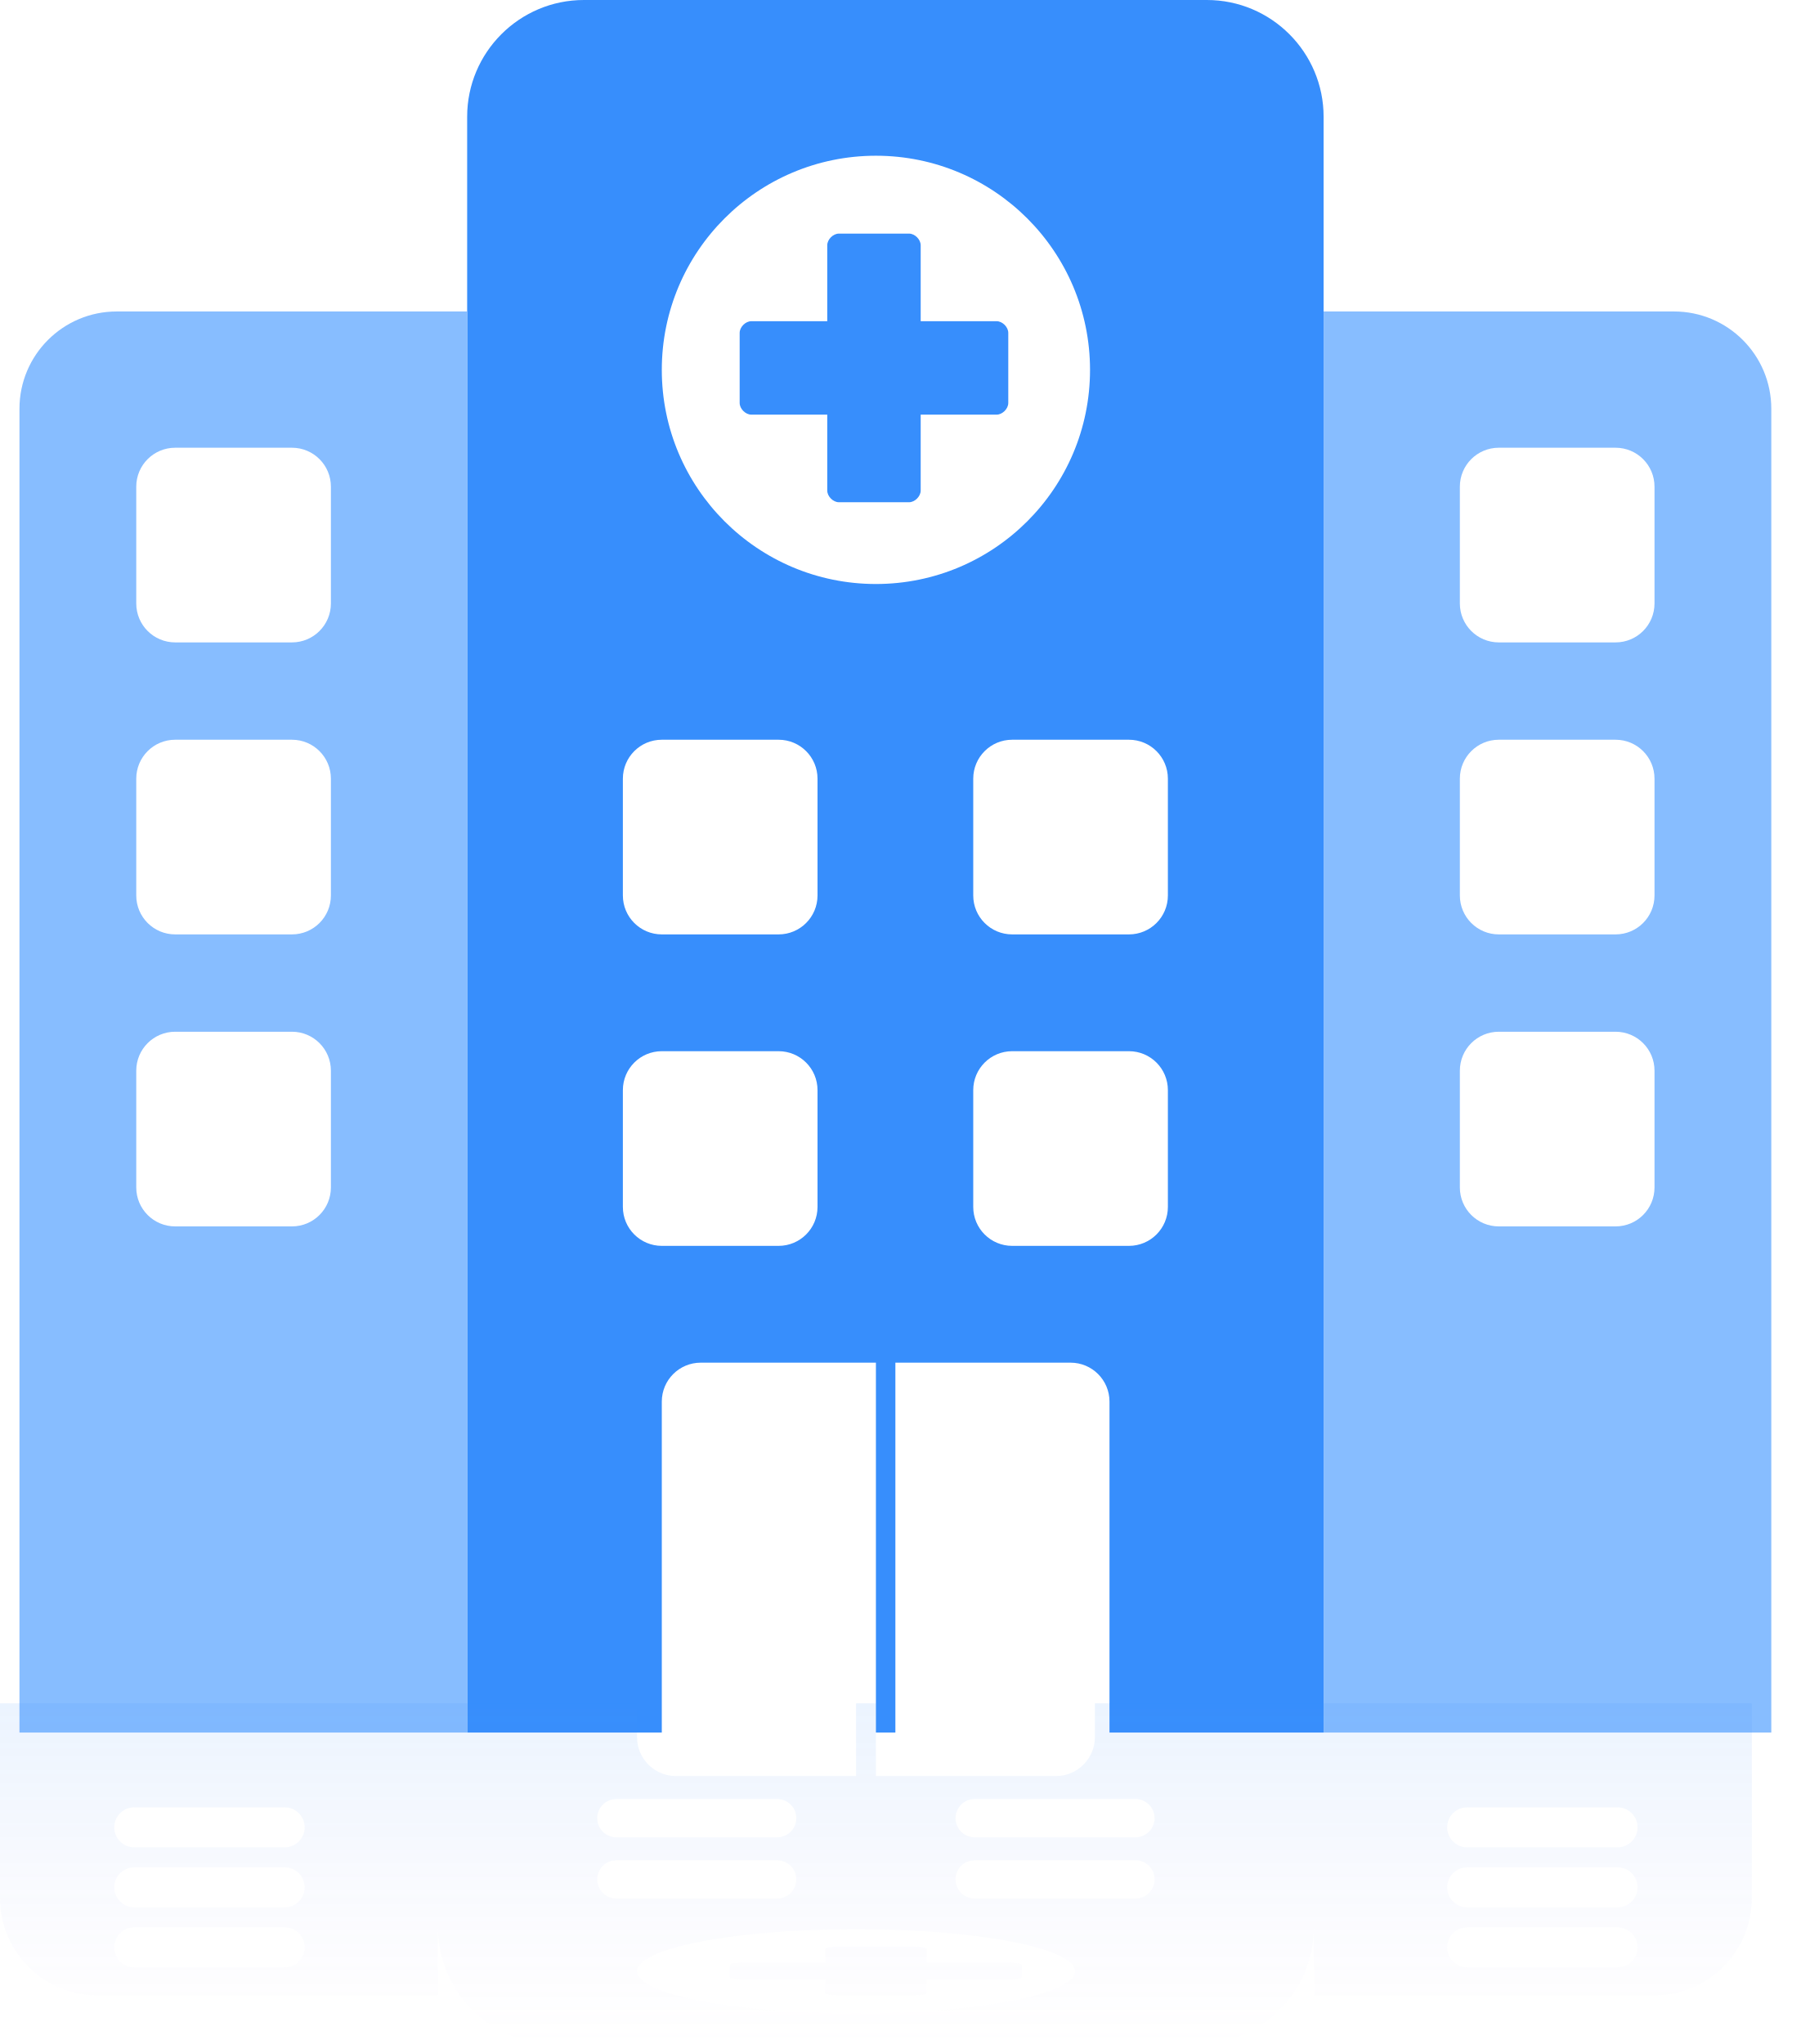
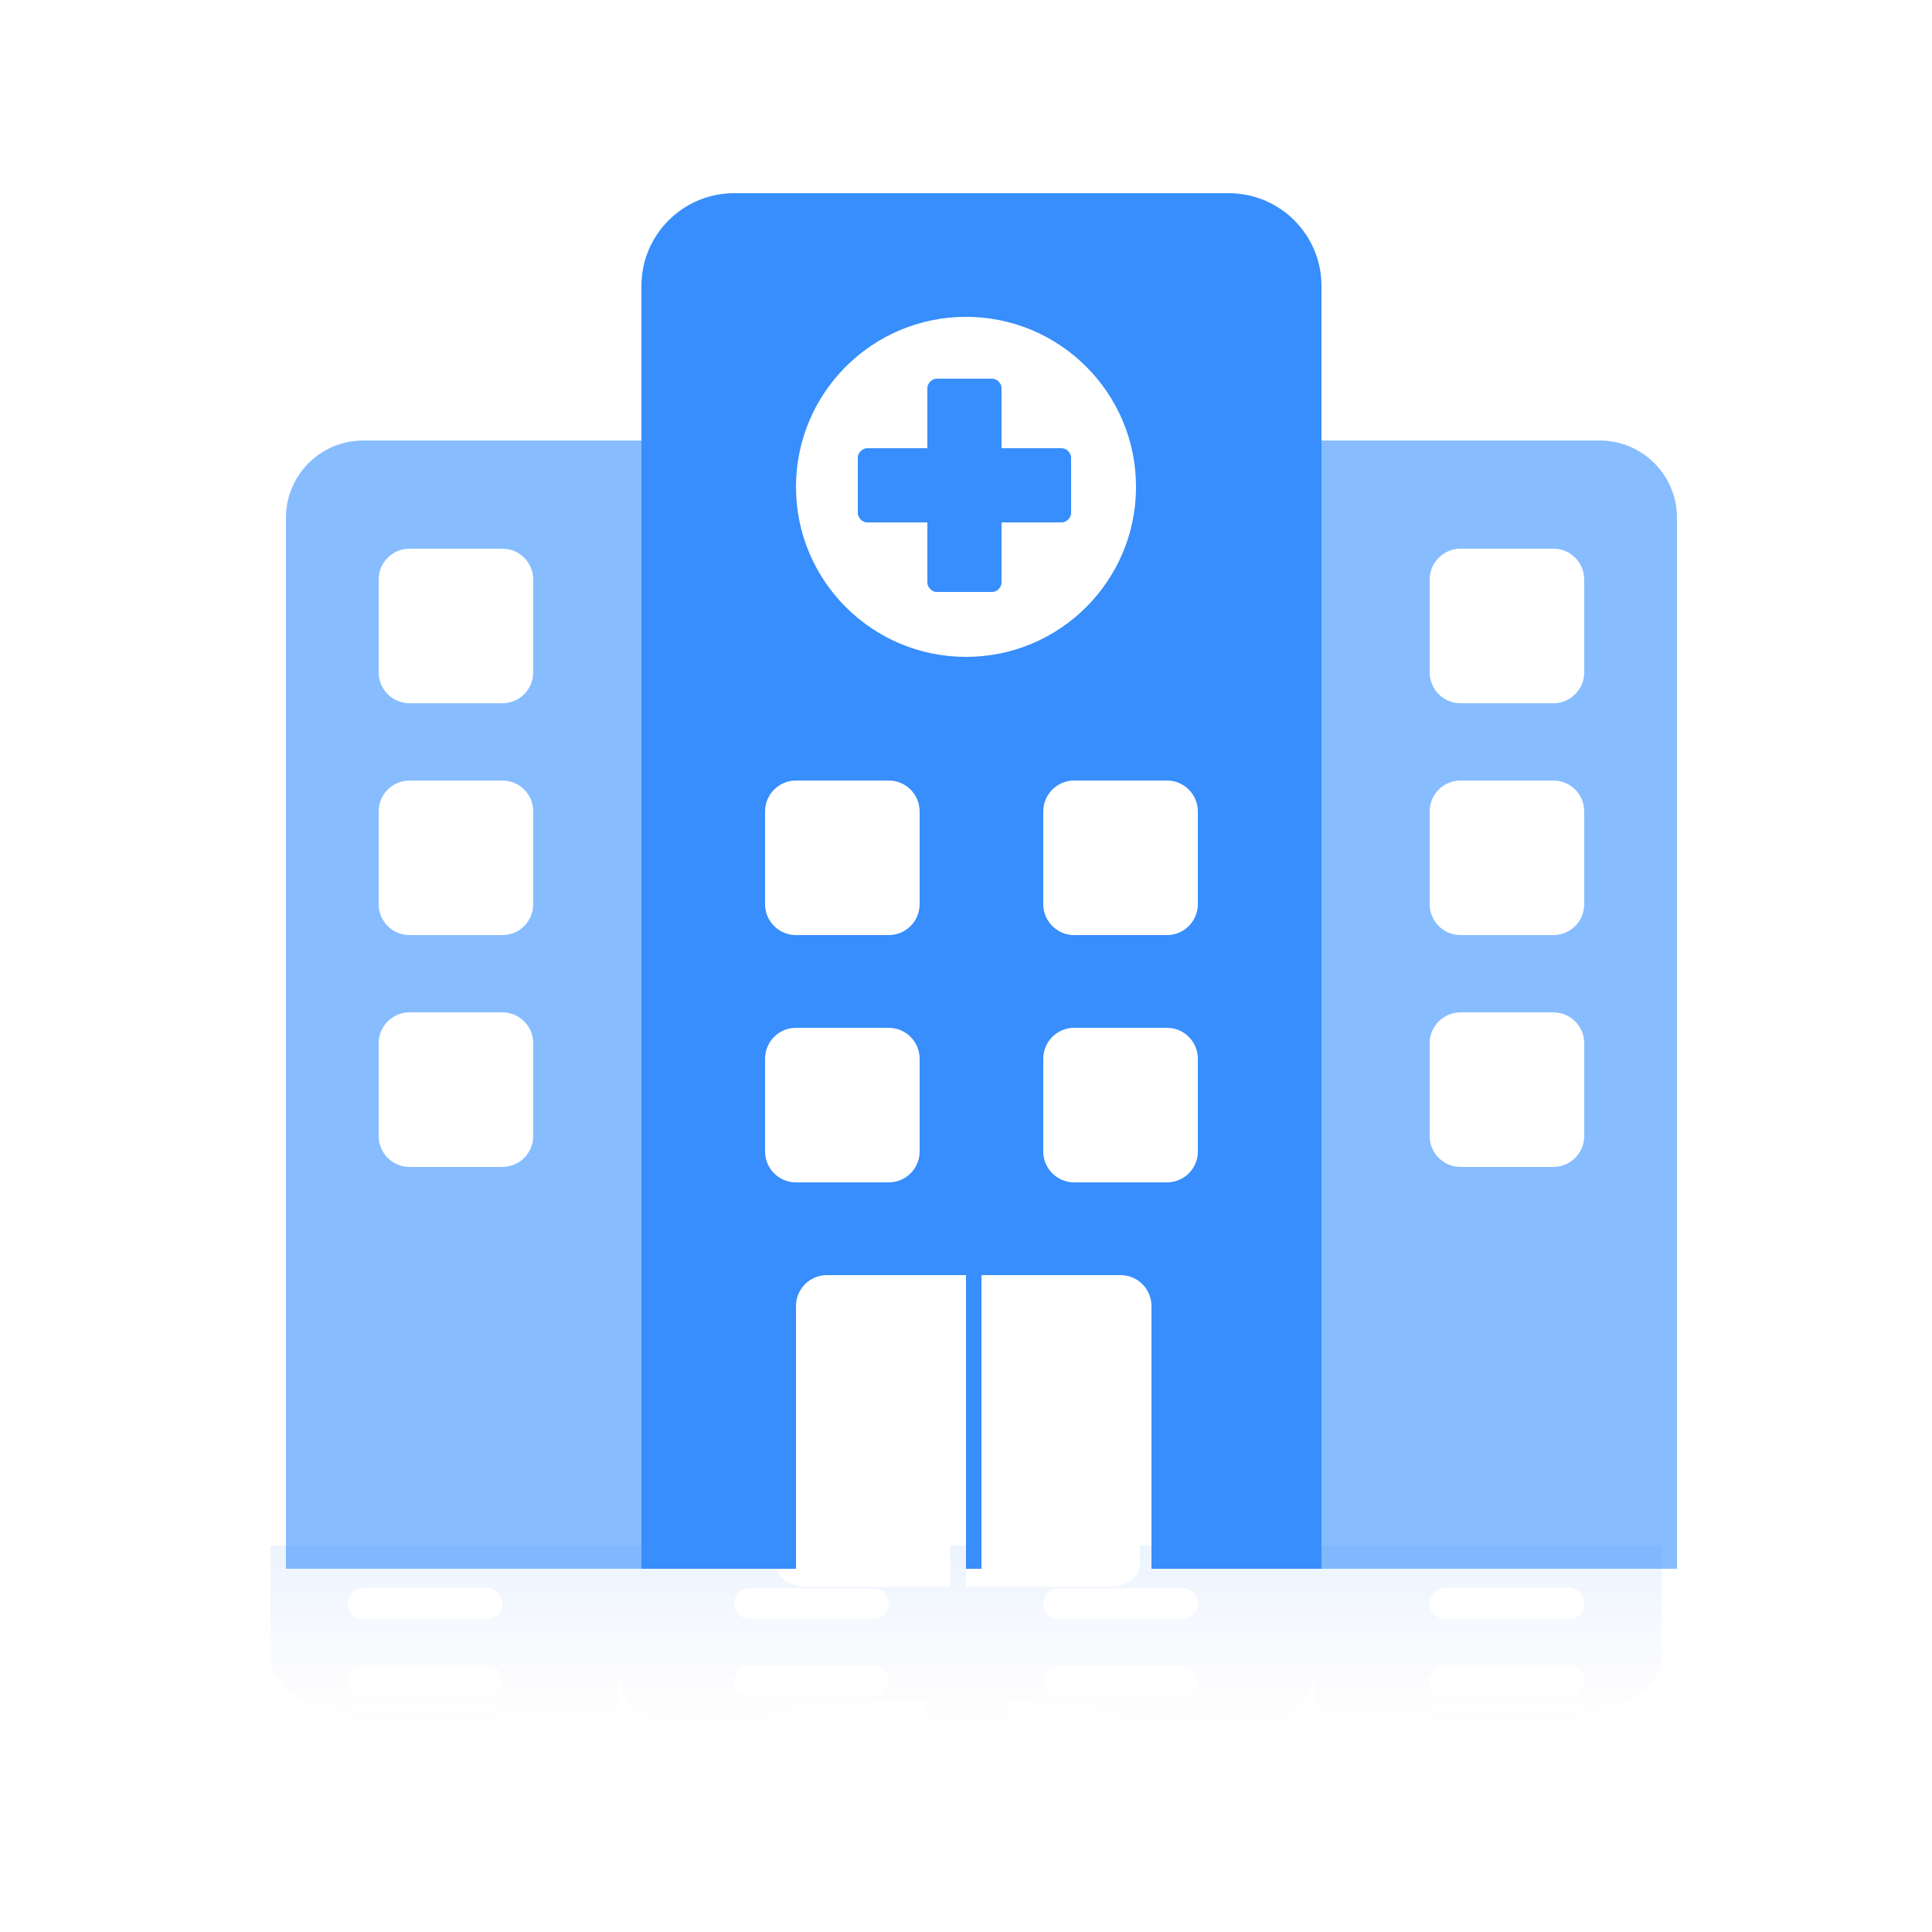
- <svg xmlns="http://www.w3.org/2000/svg" width="37px" height="42px" viewBox="0 0 37 42" version="1.1">
+ <svg xmlns="http://www.w3.org/2000/svg" width="50" height="50" viewBox="0 0 50 50">
  <defs>
-     <linearGradient x1="50%" y1="0%" x2="50%" y2="100%" id="linearGradient-1">
-       <stop stop-color="#FFFFFF" stop-opacity="0" offset="0%" />
-       <stop stop-color="#B392DB" stop-opacity="0.2" offset="99.517%" />
-     </linearGradient>
-     <linearGradient x1="50%" y1="0%" x2="50%" y2="100%" id="linearGradient-2">
-       <stop stop-color="#B69FE1" stop-opacity="0" offset="0%" />
-       <stop stop-color="#378EFC" stop-opacity="0.099" offset="98.986%" />
+     <linearGradient id="ic_hospicash-a" x1="50%" x2="50%" y1="0%" y2="100%">
+       <stop offset="0%" stop-color="#B69FE1" stop-opacity="0" />
+       <stop offset="98.986%" stop-color="#378EFC" stop-opacity=".099" />
    </linearGradient>
  </defs>
-   <g id="Page-1" stroke="none" stroke-width="1" fill="none" fill-rule="evenodd">
-     <g id="ic_hospicash" fill-rule="nonzero">
-       <g id="ic_hospicash-a-link" transform="translate(9, 0)" fill="#378EFC">
-         <path d="M15.8,0 C17.125,0 18.2,1.075 18.2,2.4 L18.2,35.6 L13.8,35.6 L13.8,28.8 C13.8,28.358 13.442,28 13,28 L9.4,28 L9.4,35.6 L9,35.6 L9,28 L5.4,28 C4.958,28 4.6,28.358 4.6,28.8 L4.6,28.8 L4.6,35.6 L0.6,35.6 L0.6,2.4 C0.6,1.075 1.675,0 3,0 L15.8,0 Z M7,21.6 L4.6,21.6 C4.158,21.6 3.8,21.958 3.8,22.4 L3.8,22.4 L3.8,24.8 C3.8,25.242 4.158,25.6 4.6,25.6 L4.6,25.6 L7,25.6 C7.442,25.6 7.8,25.242 7.8,24.8 L7.8,24.8 L7.8,22.4 C7.8,21.958 7.442,21.6 7,21.6 L7,21.6 Z M14.2,21.6 L11.8,21.6 C11.358,21.6 11,21.958 11,22.4 L11,22.4 L11,24.8 C11,25.242 11.358,25.6 11.8,25.6 L11.8,25.6 L14.2,25.6 C14.642,25.6 15,25.242 15,24.8 L15,24.8 L15,22.4 C15,21.958 14.642,21.6 14.2,21.6 L14.2,21.6 Z M7,15.2 L4.6,15.2 C4.158,15.2 3.8,15.558 3.8,16 L3.8,16 L3.8,18.4 C3.8,18.842 4.158,19.2 4.6,19.2 L4.6,19.2 L7,19.2 C7.442,19.2 7.8,18.842 7.8,18.4 L7.8,18.4 L7.8,16 C7.8,15.558 7.442,15.2 7,15.2 L7,15.2 Z M14.2,15.2 L11.8,15.2 C11.358,15.2 11,15.558 11,16 L11,16 L11,18.4 C11,18.842 11.358,19.2 11.8,19.2 L11.8,19.2 L14.2,19.2 C14.642,19.2 15,18.842 15,18.4 L15,18.4 L15,16 C15,15.558 14.642,15.2 14.2,15.2 L14.2,15.2 Z M9,3.2 C6.57,3.2 4.6,5.17 4.6,7.6 C4.6,10.03 6.57,12 9,12 C11.43,12 13.4,10.03 13.4,7.6 C13.4,5.17 11.43,3.2 9,3.2 Z" id="ic_hospicash-a" />
-       </g>
-       <path d="M17.24,10.32 L18.68,10.32 C18.8,10.32 18.92,10.2 18.92,10.08 L18.92,8.52 L20.48,8.52 C20.6,8.52 20.72,8.4 20.72,8.28 L20.72,6.84 C20.72,6.72 20.6,6.6 20.48,6.6 L18.92,6.6 L18.92,5.04 C18.92,4.92 18.8,4.8 18.68,4.8 L17.24,4.8 C17.12,4.8 17,4.92 17,5.04 L17,6.6 L15.44,6.6 C15.32,6.6 15.2,6.72 15.2,6.84 L15.2,8.28 C15.2,8.4 15.32,8.52 15.44,8.52 L17,8.52 L17,10.08 C17,10.2 17.12,10.32 17.24,10.32 Z" id="Path" fill="#378EFC" />
-       <path d="M34.4,6.4 C35.505,6.4 36.4,7.295 36.4,8.4 L36.4,35.6 L27.2,35.6 L27.2,6.4 L34.4,6.4 Z M33.2,21.2 L30.8,21.2 C30.358,21.2 30,21.558 30,22 L30,22 L30,24.4 C30,24.842 30.358,25.2 30.8,25.2 L30.8,25.2 L33.2,25.2 C33.642,25.2 34,24.842 34,24.4 L34,24.4 L34,22 C34,21.558 33.642,21.2 33.2,21.2 L33.2,21.2 Z M33.2,15.2 L30.8,15.2 C30.358,15.2 30,15.558 30,16 L30,16 L30,18.4 C30,18.842 30.358,19.2 30.8,19.2 L30.8,19.2 L33.2,19.2 C33.642,19.2 34,18.842 34,18.4 L34,18.4 L34,16 C34,15.558 33.642,15.2 33.2,15.2 L33.2,15.2 Z M33.2,9.2 L30.8,9.2 C30.358,9.2 30,9.558 30,10 L30,10 L30,12.4 C30,12.842 30.358,13.2 30.8,13.2 L30.8,13.2 L33.2,13.2 C33.642,13.2 34,12.842 34,12.4 L34,12.4 L34,10 C34,9.558 33.642,9.2 33.2,9.2 L33.2,9.2 Z" id="Shape" fill="#87BDFF" />
-       <path d="M7.6,6.4 C8.705,6.4 9.6,7.295 9.6,8.4 L9.6,35.6 L0.4,35.6 L0.4,6.4 L7.6,6.4 Z M6.4,21.2 L4,21.2 C3.558,21.2 3.2,21.558 3.2,22 L3.2,22 L3.2,24.4 C3.2,24.842 3.558,25.2 4,25.2 L4,25.2 L6.4,25.2 C6.842,25.2 7.2,24.842 7.2,24.4 L7.2,24.4 L7.2,22 C7.2,21.558 6.842,21.2 6.4,21.2 L6.4,21.2 Z M6.4,15.2 L4,15.2 C3.558,15.2 3.2,15.558 3.2,16 L3.2,16 L3.2,18.4 C3.2,18.842 3.558,19.2 4,19.2 L4,19.2 L6.4,19.2 C6.842,19.2 7.2,18.842 7.2,18.4 L7.2,18.4 L7.2,16 C7.2,15.558 6.842,15.2 6.4,15.2 L6.4,15.2 Z M6.4,9.2 L4,9.2 C3.558,9.2 3.2,9.558 3.2,10 L3.2,10 L3.2,12.4 C3.2,12.842 3.558,13.2 4,13.2 L4,13.2 L6.4,13.2 C6.842,13.2 7.2,12.842 7.2,12.4 L7.2,12.4 L7.2,10 C7.2,9.558 6.842,9.2 6.4,9.2 L6.4,9.2 Z" id="Shape" fill="#87BDFF" transform="translate(5, 21) scale(-1, 1) translate(-5, -21) " />
-       <g id="ic_hospicash-c-link" transform="translate(18, 38.5) scale(-1, 1) rotate(-180) translate(-18, -38.5) translate(0, 35)" fill="url(#linearGradient-2)">
-         <path d="M24.6,0 C25.925,0 27,1.075 27,2.4 L27,1 L34,1 C35.105,1 36,1.895 36,3 L36,7 L27,7 L27,7 L22.5,7 L22.5,6.306 C22.5,5.864 22.142,5.506 21.7,5.506 L18,5.506 L18,7 L17.591,7 L17.591,5.506 L13.891,5.506 C13.483,5.506 13.147,5.811 13.097,6.205 L13.091,6.306 L13.091,7 L9,7 L9,7 L0,7 L0,3 C0,1.895 0.895,1 2,1 L2,1 L9,1 L9,2.388 L9.006,2.236 C9.09,0.987 10.13,0 11.4,0 L24.6,0 Z M15.97,4.247 L12.666,4.247 C12.449,4.247 12.273,4.423 12.273,4.64 C12.273,4.83 12.408,4.989 12.587,5.026 L12.666,5.034 L15.97,5.034 C16.188,5.034 16.364,4.858 16.364,4.64 C16.364,4.423 16.188,4.247 15.97,4.247 Z M23.334,4.247 L20.03,4.247 C19.812,4.247 19.636,4.423 19.636,4.64 C19.636,4.83 19.771,4.989 19.95,5.026 L20.03,5.034 L23.334,5.034 C23.551,5.034 23.727,4.858 23.727,4.64 C23.727,4.423 23.551,4.247 23.334,4.247 Z M33.241,4.041 L30.15,4.041 C29.923,4.041 29.739,4.225 29.739,4.452 C29.739,4.651 29.88,4.816 30.067,4.855 L30.15,4.863 L33.241,4.863 C33.468,4.863 33.652,4.679 33.652,4.452 C33.652,4.225 33.468,4.041 33.241,4.041 Z M5.85,4.041 L2.759,4.041 C2.532,4.041 2.348,4.225 2.348,4.452 C2.348,4.679 2.532,4.863 2.759,4.863 L2.759,4.863 L5.85,4.863 L5.933,4.855 C6.12,4.816 6.261,4.651 6.261,4.452 C6.261,4.225 6.077,4.041 5.85,4.041 L5.85,4.041 Z M15.97,2.989 L12.666,2.989 C12.449,2.989 12.273,3.165 12.273,3.382 C12.273,3.572 12.408,3.731 12.587,3.767 L12.666,3.775 L15.97,3.775 C16.188,3.775 16.364,3.599 16.364,3.382 C16.364,3.165 16.188,2.989 15.97,2.989 Z M23.334,2.989 L20.03,2.989 C19.812,2.989 19.636,3.165 19.636,3.382 C19.636,3.572 19.771,3.731 19.95,3.767 L20.03,3.775 L23.334,3.775 C23.551,3.775 23.727,3.599 23.727,3.382 C23.727,3.165 23.551,2.989 23.334,2.989 Z M33.241,2.808 L30.15,2.808 C29.923,2.808 29.739,2.992 29.739,3.219 C29.739,3.418 29.88,3.583 30.067,3.622 L30.15,3.63 L33.241,3.63 C33.468,3.63 33.652,3.446 33.652,3.219 C33.652,2.992 33.468,2.808 33.241,2.808 Z M5.85,2.808 L2.759,2.808 C2.532,2.808 2.348,2.992 2.348,3.219 C2.348,3.446 2.532,3.63 2.759,3.63 L2.759,3.63 L5.85,3.63 L5.933,3.622 C6.12,3.583 6.261,3.418 6.261,3.219 C6.261,2.992 6.077,2.808 5.85,2.808 L5.85,2.808 Z M33.241,1.575 L30.15,1.575 C29.923,1.575 29.739,1.759 29.739,1.986 C29.739,2.185 29.88,2.351 30.067,2.389 L30.15,2.397 L33.241,2.397 C33.468,2.397 33.652,2.213 33.652,1.986 C33.652,1.759 33.468,1.575 33.241,1.575 Z M5.85,1.575 L2.759,1.575 C2.532,1.575 2.348,1.759 2.348,1.986 C2.348,2.213 2.532,2.397 2.759,2.397 L2.759,2.397 L5.85,2.397 L5.933,2.389 C6.12,2.351 6.261,2.185 6.261,1.986 C6.261,1.759 6.077,1.575 5.85,1.575 L5.85,1.575 Z M17.591,0.629 C15.106,0.629 13.091,1.017 13.091,1.494 C13.091,1.972 15.106,2.36 17.591,2.36 C20.076,2.36 22.091,1.972 22.091,1.494 C22.091,1.017 20.076,0.629 17.591,0.629 Z M18.783,1 C18.913,1 19.043,1.022 19.043,1.043 L19.043,1.043 L19.043,1.326 L20.739,1.326 C20.87,1.326 21,1.348 21,1.37 L21,1.37 L21,1.63 C21,1.652 20.87,1.674 20.739,1.674 L20.739,1.674 L19.043,1.674 L19.043,1.957 C19.043,1.978 18.913,2 18.783,2 L18.783,2 L17.217,2 C17.087,2 16.957,1.978 16.957,1.957 L16.957,1.957 L16.957,1.674 L15.261,1.674 C15.13,1.674 15,1.652 15,1.63 L15,1.63 L15,1.37 C15,1.348 15.13,1.326 15.261,1.326 L15.261,1.326 L16.957,1.326 L16.957,1.043 C16.957,1.022 17.087,1 17.217,1 L17.217,1 L18.783,1 Z" id="ic_hospicash-c" />
-       </g>
-     </g>
+   <g fill="none" transform="translate(7 5)">
+     <path fill="#378EFC" d="M15.8,0 C17.125,0 18.2,1.075 18.2,2.4 L18.2,35.6 L13.8,35.6 L13.8,28.8 C13.8,28.358 13.442,28 13,28 L9.4,28 L9.4,35.6 L9,35.6 L9,28 L5.4,28 C4.958,28 4.6,28.358 4.6,28.8 L4.6,28.8 L4.6,35.6 L0.6,35.6 L0.6,2.4 C0.6,1.075 1.675,0 3,0 L15.8,0 Z M7,21.6 L4.6,21.6 C4.158,21.6 3.8,21.958 3.8,22.4 L3.8,22.4 L3.8,24.8 C3.8,25.242 4.158,25.6 4.6,25.6 L4.6,25.6 L7,25.6 C7.442,25.6 7.8,25.242 7.8,24.8 L7.8,24.8 L7.8,22.4 C7.8,21.958 7.442,21.6 7,21.6 L7,21.6 Z M14.2,21.6 L11.8,21.6 C11.358,21.6 11,21.958 11,22.4 L11,22.4 L11,24.8 C11,25.242 11.358,25.6 11.8,25.6 L11.8,25.6 L14.2,25.6 C14.642,25.6 15,25.242 15,24.8 L15,24.8 L15,22.4 C15,21.958 14.642,21.6 14.2,21.6 L14.2,21.6 Z M7,15.2 L4.6,15.2 C4.158,15.2 3.8,15.558 3.8,16 L3.8,16 L3.8,18.4 C3.8,18.842 4.158,19.2 4.6,19.2 L4.6,19.2 L7,19.2 C7.442,19.2 7.8,18.842 7.8,18.4 L7.8,18.4 L7.8,16 C7.8,15.558 7.442,15.2 7,15.2 L7,15.2 Z M14.2,15.2 L11.8,15.2 C11.358,15.2 11,15.558 11,16 L11,16 L11,18.4 C11,18.842 11.358,19.2 11.8,19.2 L11.8,19.2 L14.2,19.2 C14.642,19.2 15,18.842 15,18.4 L15,18.4 L15,16 C15,15.558 14.642,15.2 14.2,15.2 L14.2,15.2 Z M9,3.2 C6.57,3.2 4.6,5.17 4.6,7.6 C4.6,10.03 6.57,12 9,12 C11.43,12 13.4,10.03 13.4,7.6 C13.4,5.17 11.43,3.2 9,3.2 Z" transform="translate(9)" />
+     <path fill="#378EFC" d="M17.24,10.32 L18.68,10.32 C18.8,10.32 18.92,10.2 18.92,10.08 L18.92,8.52 L20.48,8.52 C20.6,8.52 20.72,8.4 20.72,8.28 L20.72,6.84 C20.72,6.72 20.6,6.6 20.48,6.6 L18.92,6.6 L18.92,5.04 C18.92,4.92 18.8,4.8 18.68,4.8 L17.24,4.8 C17.12,4.8 17,4.92 17,5.04 L17,6.6 L15.44,6.6 C15.32,6.6 15.2,6.72 15.2,6.84 L15.2,8.28 C15.2,8.4 15.32,8.52 15.44,8.52 L17,8.52 L17,10.08 C17,10.2 17.12,10.32 17.24,10.32 Z" />
+     <path fill="#87BDFF" d="M34.4,6.4 C35.505,6.4 36.4,7.295 36.4,8.4 L36.4,35.6 L27.2,35.6 L27.2,6.4 L34.4,6.4 Z M33.2,21.2 L30.8,21.2 C30.358,21.2 30,21.558 30,22 L30,22 L30,24.4 C30,24.842 30.358,25.2 30.8,25.2 L30.8,25.2 L33.2,25.2 C33.642,25.2 34,24.842 34,24.4 L34,24.4 L34,22 C34,21.558 33.642,21.2 33.2,21.2 L33.2,21.2 Z M33.2,15.2 L30.8,15.2 C30.358,15.2 30,15.558 30,16 L30,16 L30,18.4 C30,18.842 30.358,19.2 30.8,19.2 L30.8,19.2 L33.2,19.2 C33.642,19.2 34,18.842 34,18.4 L34,18.4 L34,16 C34,15.558 33.642,15.2 33.2,15.2 L33.2,15.2 Z M33.2,9.2 L30.8,9.2 C30.358,9.2 30,9.558 30,10 L30,10 L30,12.4 C30,12.842 30.358,13.2 30.8,13.2 L30.8,13.2 L33.2,13.2 C33.642,13.2 34,12.842 34,12.4 L34,12.4 L34,10 C34,9.558 33.642,9.2 33.2,9.2 L33.2,9.2 Z" />
+     <path fill="#87BDFF" d="M7.6,6.4 C8.705,6.4 9.6,7.295 9.6,8.4 L9.6,35.6 L0.4,35.6 L0.4,6.4 L7.6,6.4 Z M6.4,21.2 L4,21.2 C3.558,21.2 3.2,21.558 3.2,22 L3.2,22 L3.2,24.4 C3.2,24.842 3.558,25.2 4,25.2 L4,25.2 L6.4,25.2 C6.842,25.2 7.2,24.842 7.2,24.4 L7.2,24.4 L7.2,22 C7.2,21.558 6.842,21.2 6.4,21.2 L6.4,21.2 Z M6.4,15.2 L4,15.2 C3.558,15.2 3.2,15.558 3.2,16 L3.2,16 L3.2,18.4 C3.2,18.842 3.558,19.2 4,19.2 L4,19.2 L6.4,19.2 C6.842,19.2 7.2,18.842 7.2,18.4 L7.2,18.4 L7.2,16 C7.2,15.558 6.842,15.2 6.4,15.2 L6.4,15.2 Z M6.4,9.2 L4,9.2 C3.558,9.2 3.2,9.558 3.2,10 L3.2,10 L3.2,12.4 C3.2,12.842 3.558,13.2 4,13.2 L4,13.2 L6.4,13.2 C6.842,13.2 7.2,12.842 7.2,12.4 L7.2,12.4 L7.2,10 C7.2,9.558 6.842,9.2 6.4,9.2 L6.4,9.2 Z" transform="matrix(-1 0 0 1 10 0)" />
+     <path fill="url(#ic_hospicash-a)" d="M24.6,0 C25.925,0 27,0.768 27,1.714 L27,0.714 L34,0.714 C35.105,0.714 36,1.354 36,2.143 L36,5 L27,5 L27,5 L22.5,5 L22.5,4.504 C22.5,4.188 22.142,3.933 21.7,3.933 L18,3.933 L18,5 L17.591,5 L17.591,3.933 L13.891,3.933 C13.483,3.933 13.147,4.151 13.097,4.432 L13.091,4.504 L13.091,5 L9,5 L9,5 L0,5 L0,2.143 C0,1.354 0.895,0.714 2,0.714 L2,0.714 L9,0.714 L9,1.706 L9.006,1.597 C9.09,0.705 10.13,0 11.4,0 L24.6,0 Z M15.615,3.107 L12.385,3.107 C12.172,3.107 12,3.283 12,3.5 C12,3.69 12.132,3.849 12.307,3.885 L12.385,3.893 L15.615,3.893 C15.828,3.893 16,3.717 16,3.5 C16,3.283 15.828,3.107 15.615,3.107 Z M23.615,3.107 L20.385,3.107 C20.172,3.107 20,3.283 20,3.5 C20,3.69 20.132,3.849 20.307,3.885 L20.385,3.893 L23.615,3.893 C23.828,3.893 24,3.717 24,3.5 C24,3.283 23.828,3.107 23.615,3.107 Z M33.58,3.089 L30.42,3.089 C30.188,3.089 30,3.273 30,3.5 C30,3.699 30.144,3.864 30.335,3.903 L30.42,3.911 L33.58,3.911 C33.812,3.911 34,3.727 34,3.5 C34,3.273 33.812,3.089 33.58,3.089 Z M5.58,3.089 L2.42,3.089 C2.188,3.089 2,3.273 2,3.5 C2,3.727 2.188,3.911 2.42,3.911 L2.42,3.911 L5.58,3.911 L5.665,3.903 C5.856,3.864 6,3.699 6,3.5 C6,3.273 5.812,3.089 5.58,3.089 L5.58,3.089 Z M15.615,1.107 L12.385,1.107 C12.172,1.107 12,1.283 12,1.5 C12,1.69 12.132,1.849 12.307,1.885 L12.385,1.893 L15.615,1.893 C15.828,1.893 16,1.717 16,1.5 C16,1.283 15.828,1.107 15.615,1.107 Z M23.615,1.107 L20.385,1.107 C20.172,1.107 20,1.283 20,1.5 C20,1.69 20.132,1.849 20.307,1.885 L20.385,1.893 L23.615,1.893 C23.828,1.893 24,1.717 24,1.5 C24,1.283 23.828,1.107 23.615,1.107 Z M33.58,1.089 L30.42,1.089 C30.188,1.089 30,1.273 30,1.5 C30,1.699 30.144,1.864 30.335,1.903 L30.42,1.911 L33.58,1.911 C33.812,1.911 34,1.727 34,1.5 C34,1.273 33.812,1.089 33.58,1.089 Z M5.58,1.089 L2.42,1.089 C2.188,1.089 2,1.273 2,1.5 C2,1.727 2.188,1.911 2.42,1.911 L2.42,1.911 L5.58,1.911 L5.665,1.903 C5.856,1.864 6,1.699 6,1.5 C6,1.273 5.812,1.089 5.58,1.089 L5.58,1.089 Z M33.58,0.089 L30.42,0.089 C30.188,0.089 30,0.273 30,0.5 C30,0.699 30.144,0.864 30.335,0.903 L30.42,0.911 L33.58,0.911 C33.812,0.911 34,0.727 34,0.5 C34,0.273 33.812,0.089 33.58,0.089 Z M5.58,0.089 L2.42,0.089 C2.188,0.089 2,0.273 2,0.5 C2,0.727 2.188,0.911 2.42,0.911 L2.42,0.911 L5.58,0.911 L5.665,0.903 C5.856,0.864 6,0.699 6,0.5 C6,0.273 5.812,0.089 5.58,0.089 L5.58,0.089 Z M17.5,0 C15.015,0 13,0.224 13,0.5 C13,0.776 15.015,1 17.5,1 C19.985,1 22,0.776 22,0.5 C22,0.224 19.985,0 17.5,0 Z M18.783,0 C18.913,0 19.043,0.022 19.043,0.043 L19.043,0.043 L19.043,0.326 L20.739,0.326 C20.87,0.326 21,0.348 21,0.37 L21,0.37 L21,0.63 C21,0.652 20.87,0.674 20.739,0.674 L20.739,0.674 L19.043,0.674 L19.043,0.957 C19.043,0.978 18.913,1 18.783,1 L18.783,1 L17.217,1 C17.087,1 16.957,0.978 16.957,0.957 L16.957,0.957 L16.957,0.674 L15.261,0.674 C15.13,0.674 15,0.652 15,0.63 L15,0.63 L15,0.37 C15,0.348 15.13,0.326 15.261,0.326 L15.261,0.326 L16.957,0.326 L16.957,0.043 C16.957,0.022 17.087,0 17.217,0 L17.217,0 L18.783,0 Z" transform="matrix(1 0 0 -1 0 40)" />
  </g>
</svg>
